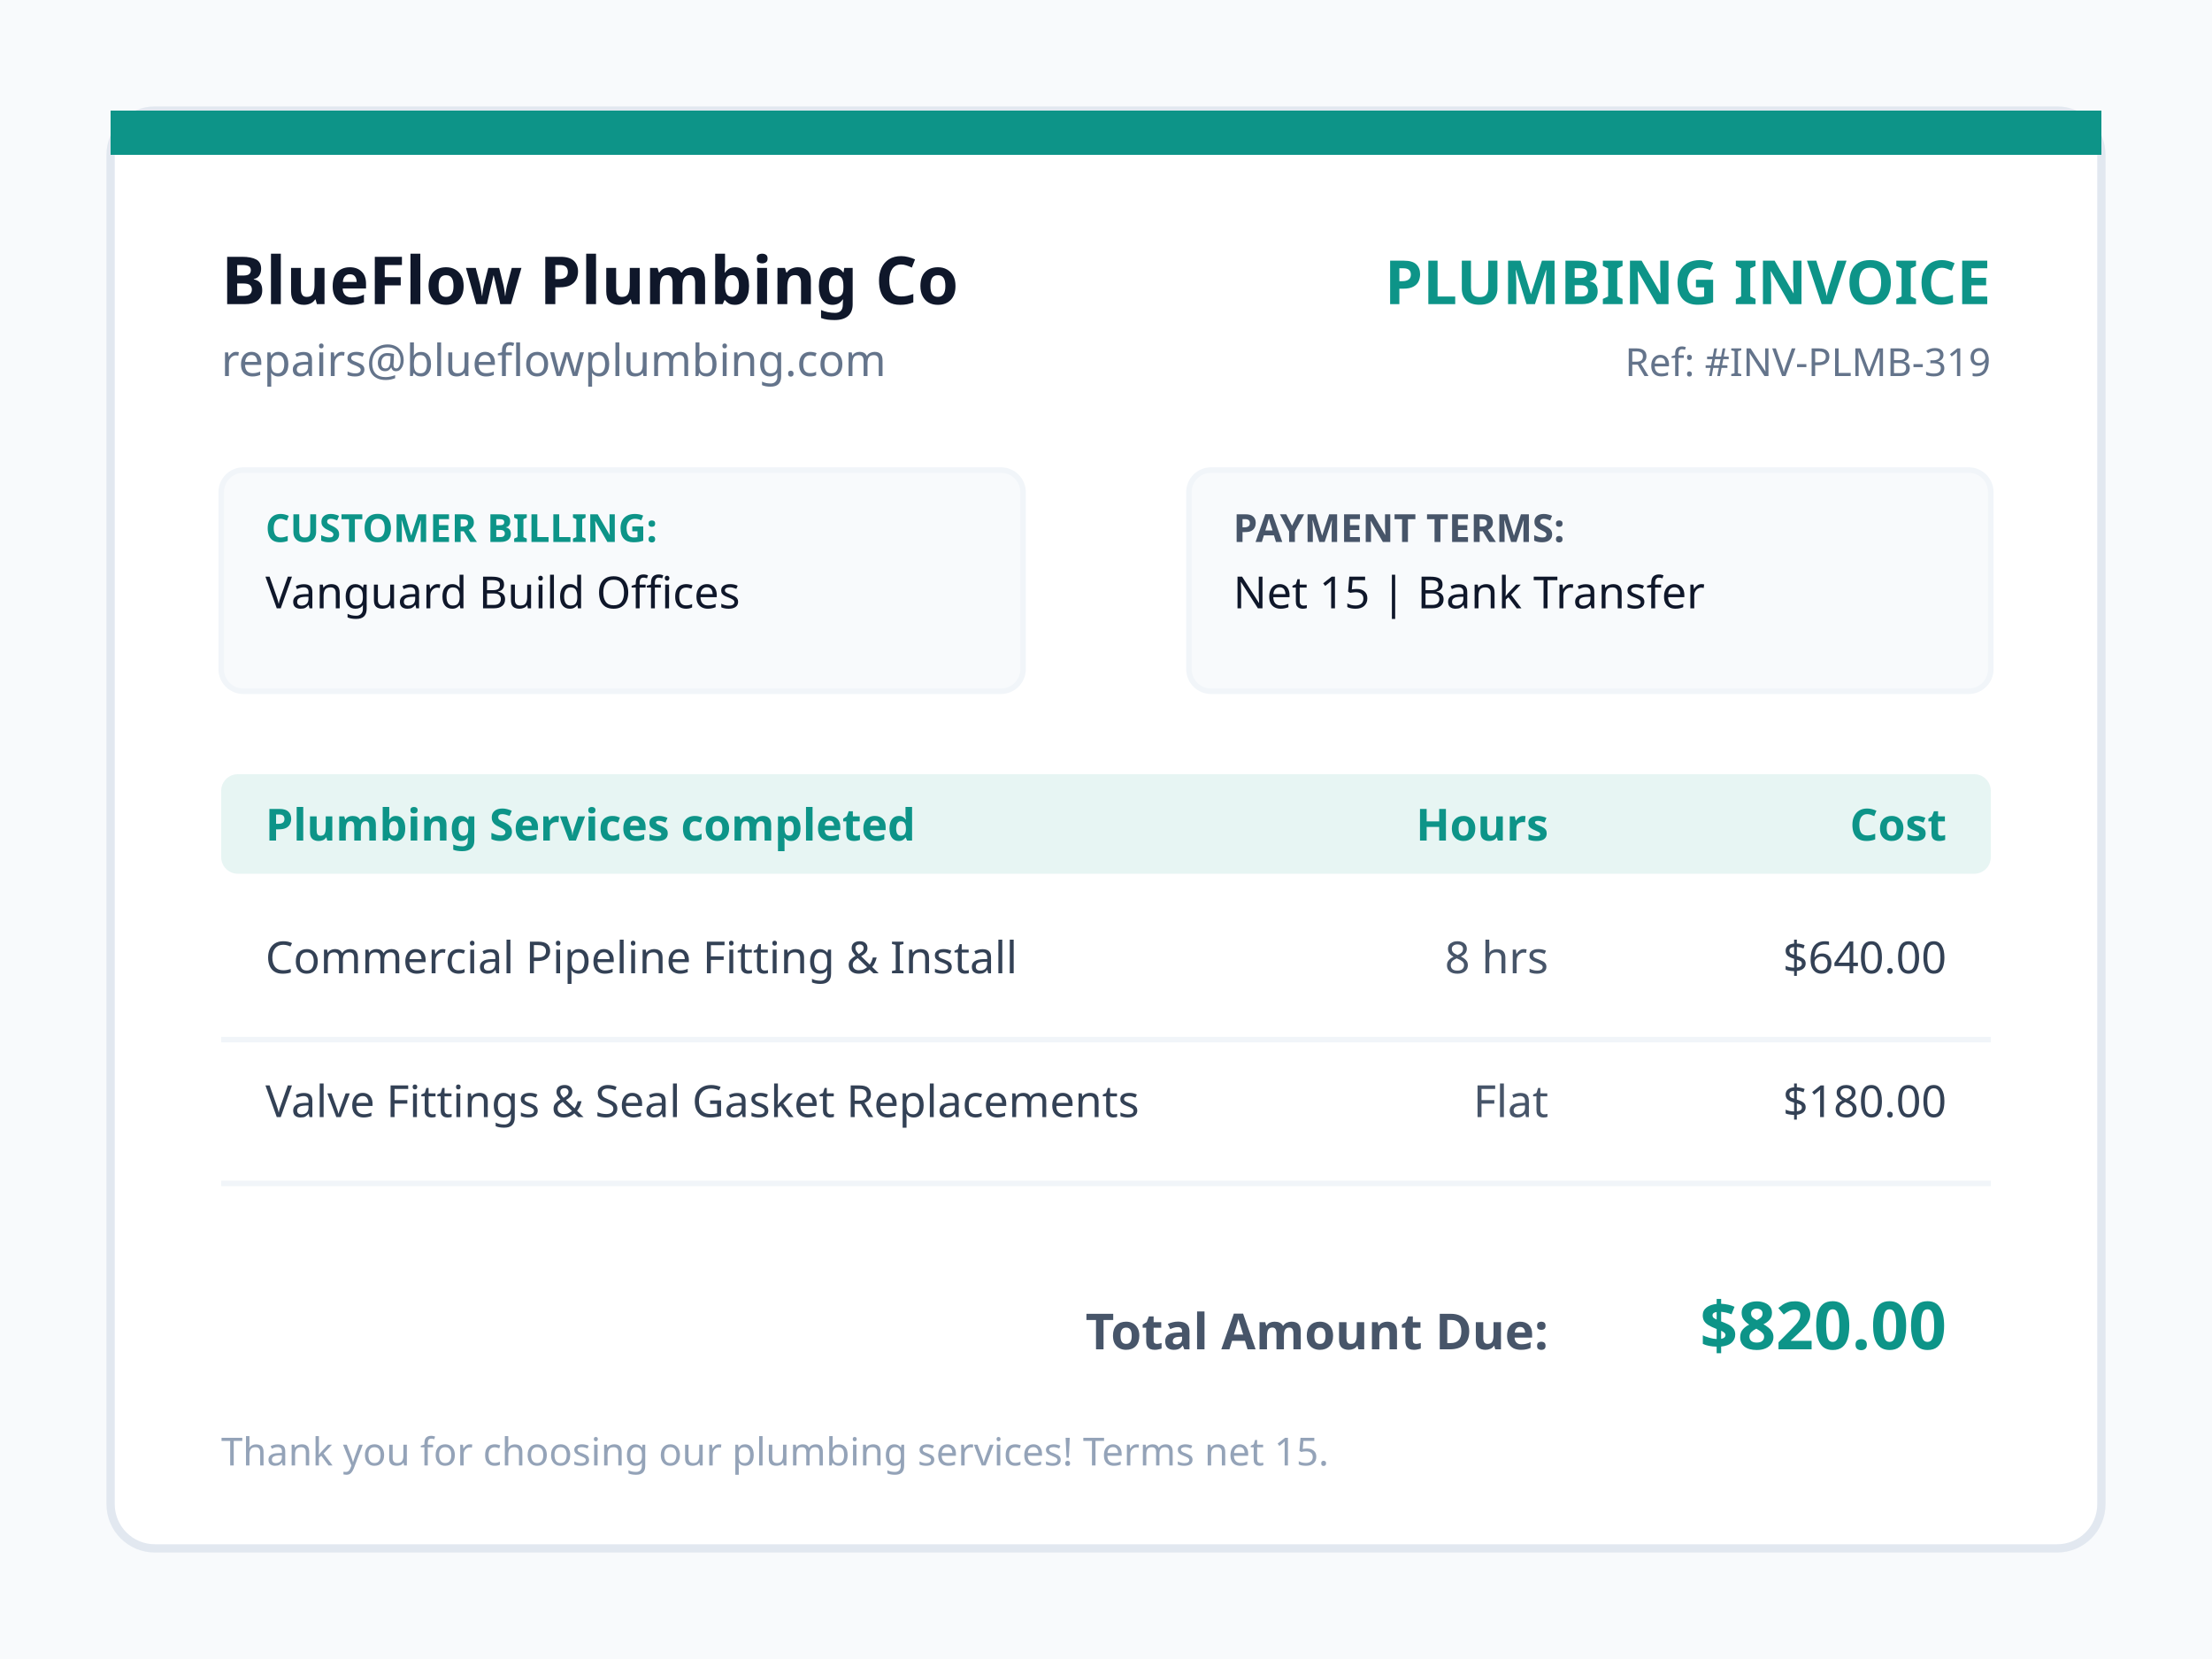
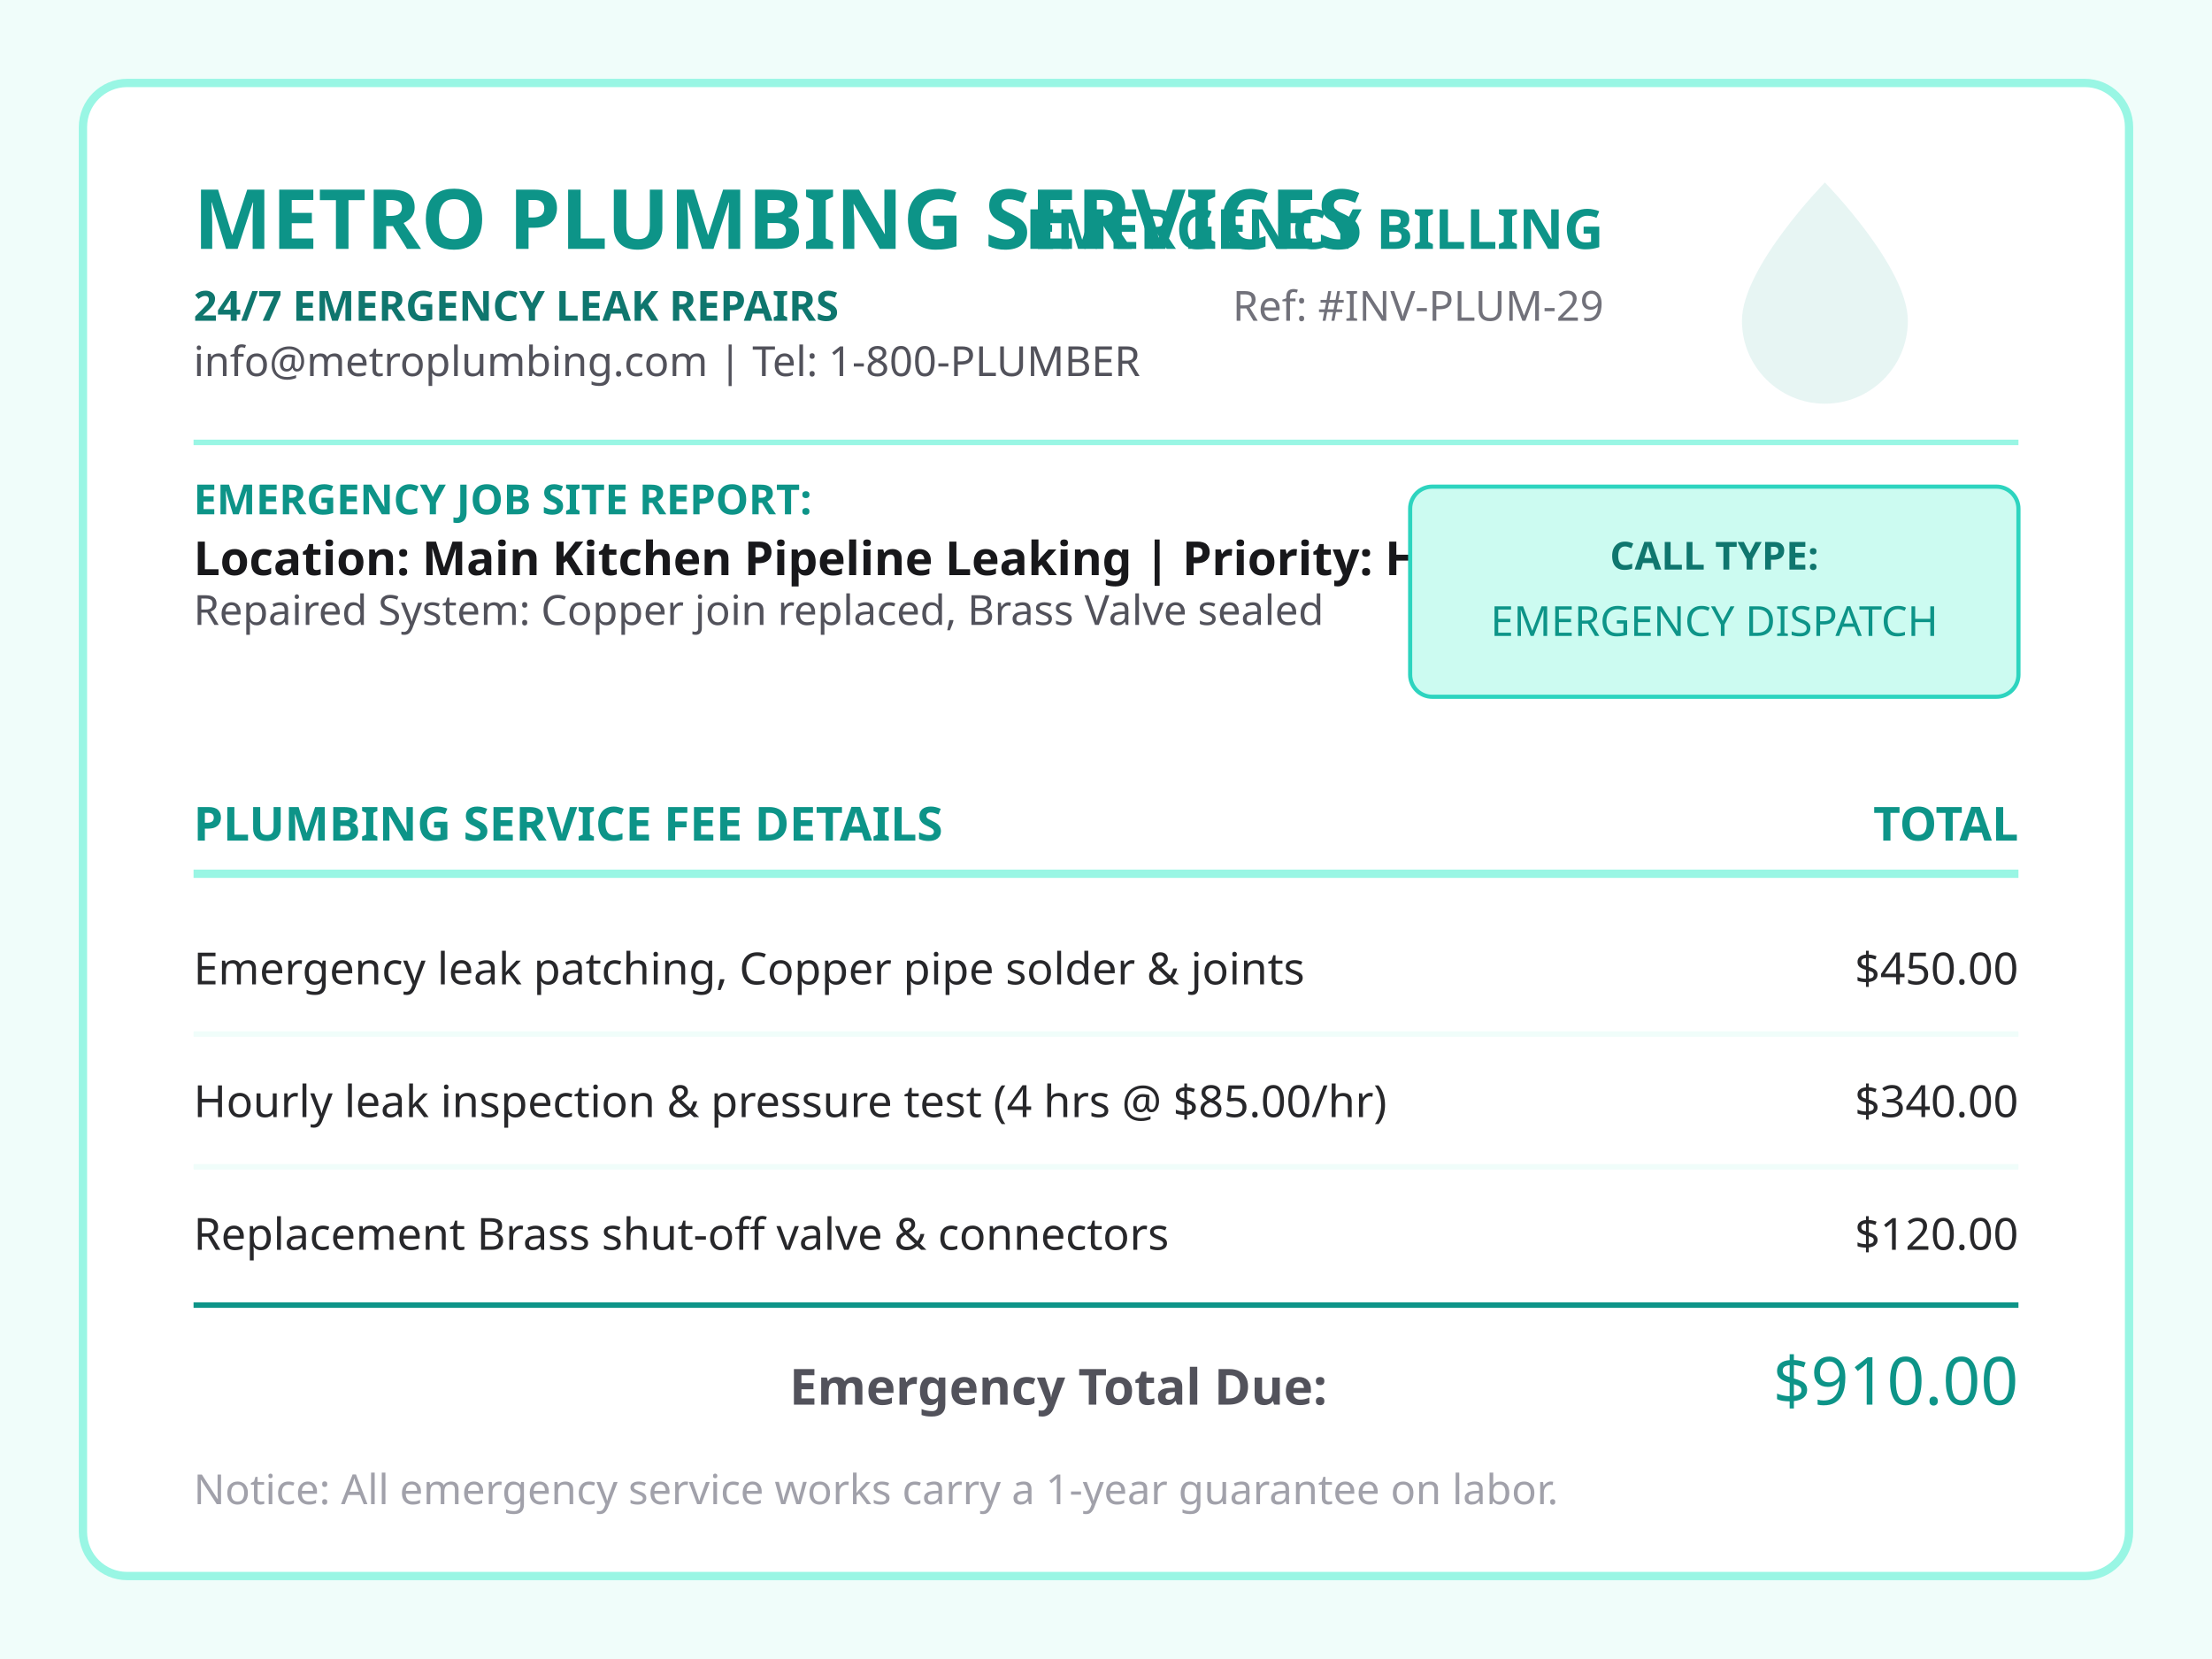
<svg xmlns="http://www.w3.org/2000/svg" viewBox="0 0 400 300" width="100%" height="100%">
-   <rect width="100%" height="100%" fill="#f8fafc" />
-   <rect x="20" y="20" width="360" height="260" rx="8" fill="#ffffff" stroke="#e2e8f0" stroke-width="1.5" />
-   <path d="M20 28 L380 28 L380 20 Q380 20 380 20 L20 20 Z" fill="#0d9488" />
-   <text x="40" y="55" font-family="system-ui, sans-serif" font-size="12" font-weight="bold" fill="#0f172a">BlueFlow Plumbing Co</text>
-   <text x="40" y="68" font-family="system-ui, sans-serif" font-size="8" fill="#64748b">repairs@blueflowplumbing.com</text>
-   <text x="360" y="55" font-family="system-ui, sans-serif" font-size="11" font-weight="bold" fill="#0d9488" text-anchor="end">PLUMBING INVOICE</text>
-   <text x="360" y="68" font-family="system-ui, sans-serif" font-size="7" fill="#64748b" text-anchor="end">Ref: #INV-PLMB-319</text>
-   <rect x="40" y="85" width="145" height="40" rx="4" fill="#f8fafc" stroke="#f1f5f9" />
-   <text x="48" y="98" font-family="system-ui, sans-serif" font-size="7" font-weight="bold" fill="#0d9488">CUSTOMER BILLING:</text>
-   <text x="48" y="110" font-family="system-ui, sans-serif" font-size="8" font-weight="semibold" fill="#0f172a">Vanguard Build Offices</text>
-   <rect x="215" y="85" width="145" height="40" rx="4" fill="#f8fafc" stroke="#f1f5f9" />
-   <text x="223" y="98" font-family="system-ui, sans-serif" font-size="7" font-weight="bold" fill="#475569">PAYMENT TERMS:</text>
-   <text x="223" y="110" font-family="system-ui, sans-serif" font-size="8" font-weight="semibold" fill="#0f172a">Net 15 | Bank Transfer</text>
-   <rect x="40" y="140" width="320" height="18" fill="#0d9488" rx="3" opacity="0.1" />
-   <text x="48" y="152" font-family="system-ui, sans-serif" font-size="8" font-weight="bold" fill="#0d9488">Plumbing Services completed</text>
-   <text x="280" y="152" font-family="system-ui, sans-serif" font-size="8" font-weight="bold" fill="#0d9488" text-anchor="end">Hours</text>
-   <text x="352" y="152" font-family="system-ui, sans-serif" font-size="8" font-weight="bold" fill="#0d9488" text-anchor="end">Cost</text>
-   <text x="48" y="176" font-family="system-ui, sans-serif" font-size="8" font-weight="medium" fill="#334155">Commercial Pipeline Fitting &amp; Install</text>
-   <text x="280" y="176" font-family="system-ui, sans-serif" font-size="8" fill="#475569" text-anchor="end">8 hrs</text>
-   <text x="352" y="176" font-family="system-ui, sans-serif" font-size="8" font-weight="semibold" fill="#334155" text-anchor="end">$640.00</text>
-   <line x1="40" y1="188" x2="360" y2="188" stroke="#f1f5f9" stroke-width="1" />
-   <text x="48" y="202" font-family="system-ui, sans-serif" font-size="8" font-weight="medium" fill="#334155">Valve Fittings &amp; Seal Gasket Replacements</text>
-   <text x="280" y="202" font-family="system-ui, sans-serif" font-size="8" fill="#475569" text-anchor="end">Flat</text>
-   <text x="352" y="202" font-family="system-ui, sans-serif" font-size="8" font-weight="semibold" fill="#334155" text-anchor="end">$180.00</text>
-   <line x1="40" y1="214" x2="360" y2="214" stroke="#f1f5f9" stroke-width="1" />
-   <text x="280" y="244" font-family="system-ui, sans-serif" font-size="9" font-weight="bold" fill="#475569" text-anchor="end">Total Amount Due:</text>
-   <text x="352" y="244" font-family="system-ui, sans-serif" font-size="12" font-weight="bold" fill="#0d9488" text-anchor="end">$820.00</text>
-   <text x="40" y="265" font-family="system-ui, sans-serif" font-size="7" fill="#94a3b8">Thank you for choosing our plumbing services! Terms net 15.</text>
+   <rect width="100%" height="100%" fill="#f0fdfa" />
+   <rect x="15" y="15" width="370" height="270" rx="8" fill="#ffffff" stroke="#99f6e4" stroke-width="1.5" />
+   <path d="M345 58 C345 66.284 338.284 73 330 73 C321.716 73 315 66.284 315 58 C315 48.284 330 33 330 33 C330 33 345 48.284 345 58 Z" fill="#0d9488" opacity="0.1" />
+   <text x="35" y="45" font-family="'Century Gothic', sans-serif" font-size="15" font-weight="bold" fill="#0d9488">METRO PLUMBING SERVICES</text>
+   <text x="35" y="58" font-family="system-ui, sans-serif" font-size="7.5" font-weight="bold" fill="#0f766e">24/7 EMERGENCY LEAK REPAIRS</text>
+   <text x="35" y="68" font-family="system-ui, sans-serif" font-size="7.5" fill="#52525b">info@metroplumbing.com | Tel: 1-800-PLUMBER</text>
+   <text x="290" y="45" font-family="system-ui, sans-serif" font-weight="bold" font-size="10" fill="#0d9488" text-anchor="end">EMERGENCY BILLING</text>
+   <text x="290" y="58" font-family="system-ui, sans-serif" font-size="7.5" fill="#71717a" text-anchor="end">Ref: #INV-PLUM-29</text>
+   <line x1="35" y1="80" x2="365" y2="80" stroke="#99f6e4" stroke-width="1" />
+   <text x="35" y="93" font-family="system-ui, sans-serif" font-size="7.5" font-weight="bold" fill="#0d9488">EMERGENCY JOB SITE REPORT:</text>
+   <text x="35" y="104" font-family="system-ui, sans-serif" font-size="8.5" font-weight="bold" fill="#18181b">Location: Main Kitchen Pipeline Leaking | Priority: High</text>
+   <text x="35" y="113" font-family="system-ui, sans-serif" font-size="7.5" fill="#52525b">Repaired System: Copper join replaced, Brass Valve sealed</text>
+   <g transform="translate(255, 88)">
+     <rect x="0" y="0" width="110" height="38" rx="4" fill="#ccfbf1" stroke="#2dd4bf" stroke-width="0.75" />
+     <text x="55" y="15" font-family="system-ui, sans-serif" font-size="7" font-weight="bold" fill="#0f766e" text-anchor="middle">CALL TYPE:</text>
+     <text x="55" y="27" font-family="system-ui, sans-serif" font-size="7.5" font-weight="extrabold" fill="#0d9488" text-anchor="middle">EMERGENCY DISPATCH</text>
+   </g>
+   <text x="35" y="152" font-family="system-ui, sans-serif" font-size="8.5" font-weight="bold" fill="#0d9488">PLUMBING SERVICE FEE DETAILS</text>
+   <text x="365" y="152" font-family="system-ui, sans-serif" font-size="8.5" font-weight="bold" fill="#0d9488" text-anchor="end">TOTAL</text>
+   <line x1="35" y1="158" x2="365" y2="158" stroke="#99f6e4" stroke-width="1.5" />
+   <text x="35" y="178" font-family="system-ui, sans-serif" font-size="8" fill="#27272a">Emergency leak patching, Copper pipe solder &amp; joints</text>
+   <text x="365" y="178" font-family="system-ui, sans-serif" font-size="8" font-weight="semibold" fill="#27272a" text-anchor="end">$450.00</text>
+   <line x1="35" y1="187" x2="365" y2="187" stroke="#f0fdfa" stroke-width="1" />
+   <text x="35" y="202" font-family="system-ui, sans-serif" font-size="8" fill="#27272a">Hourly leak inspection &amp; pressure test (4 hrs @ $85.00/hr)</text>
+   <text x="365" y="202" font-family="system-ui, sans-serif" font-size="8" font-weight="semibold" fill="#27272a" text-anchor="end">$340.00</text>
+   <line x1="35" y1="211" x2="365" y2="211" stroke="#f0fdfa" stroke-width="1" />
+   <text x="35" y="226" font-family="system-ui, sans-serif" font-size="8" fill="#27272a">Replacement Brass shut-off valve &amp; connectors</text>
+   <text x="365" y="226" font-family="system-ui, sans-serif" font-size="8" font-weight="semibold" fill="#27272a" text-anchor="end">$120.00</text>
+   <line x1="35" y1="236" x2="365" y2="236" stroke="#0d9488" stroke-width="1" />
+   <text x="240" y="254" font-family="system-ui, sans-serif" font-size="9" font-weight="bold" fill="#52525b" text-anchor="end">Emergency Total Due:</text>
+   <text x="365" y="254" font-family="system-ui, sans-serif" font-size="12" font-weight="extrabold" fill="#0d9488" text-anchor="end">$910.00</text>
+   <text x="35" y="272" font-family="system-ui, sans-serif" font-size="7.5" fill="#a1a1aa">Notice: All emergency service works carry a 1-year guarantee on labor.</text>
</svg>
